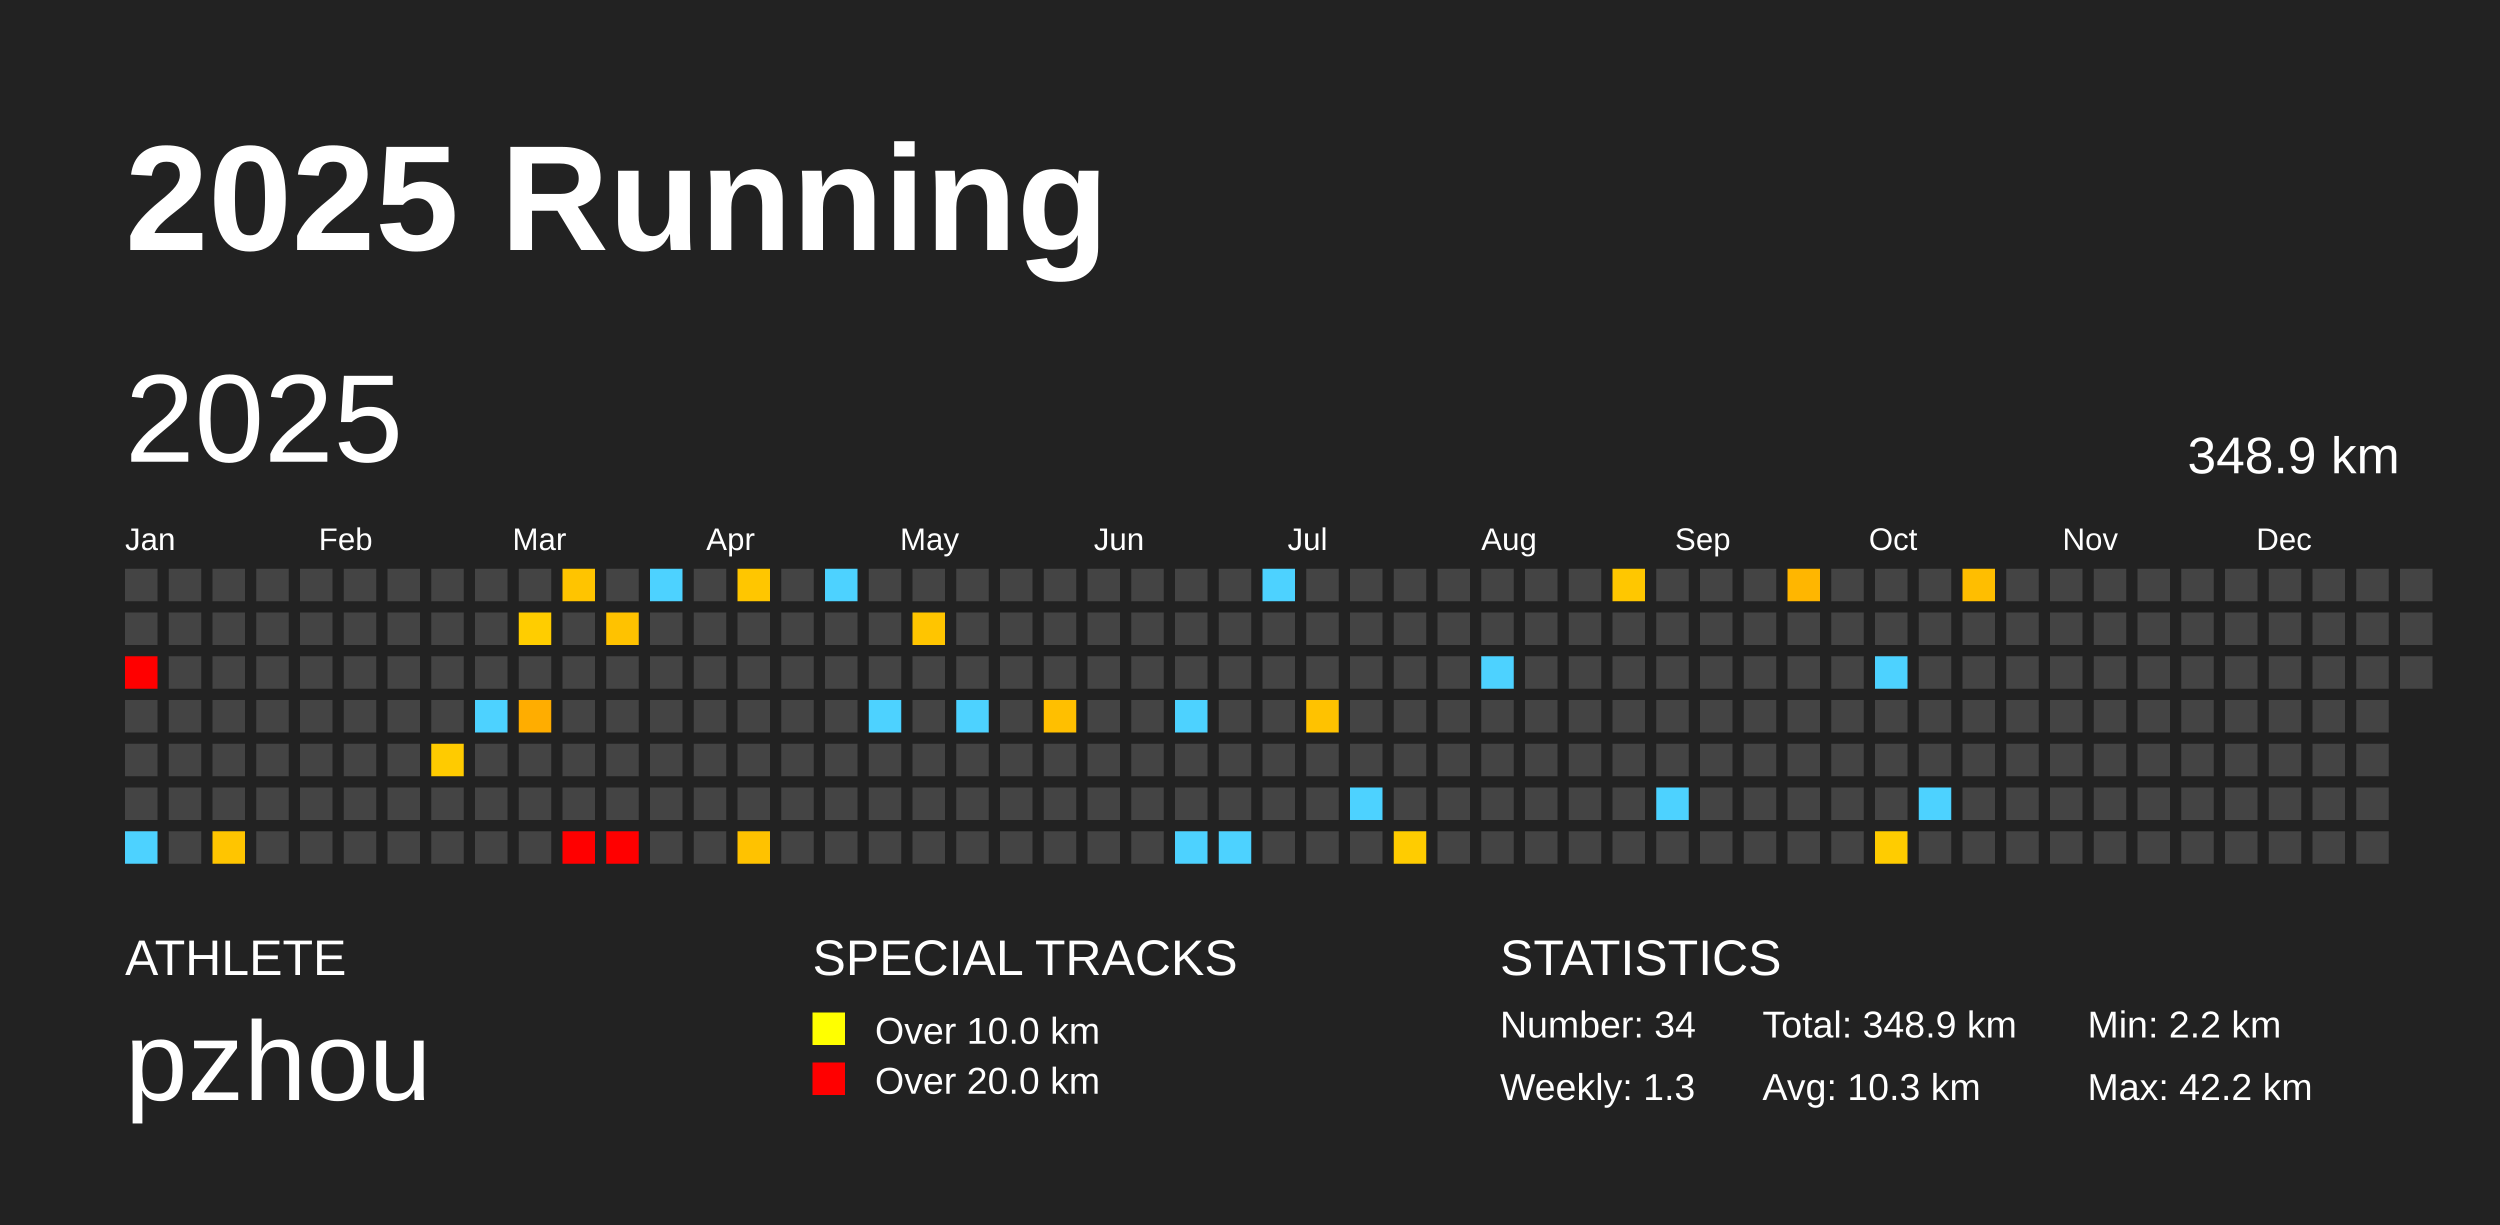
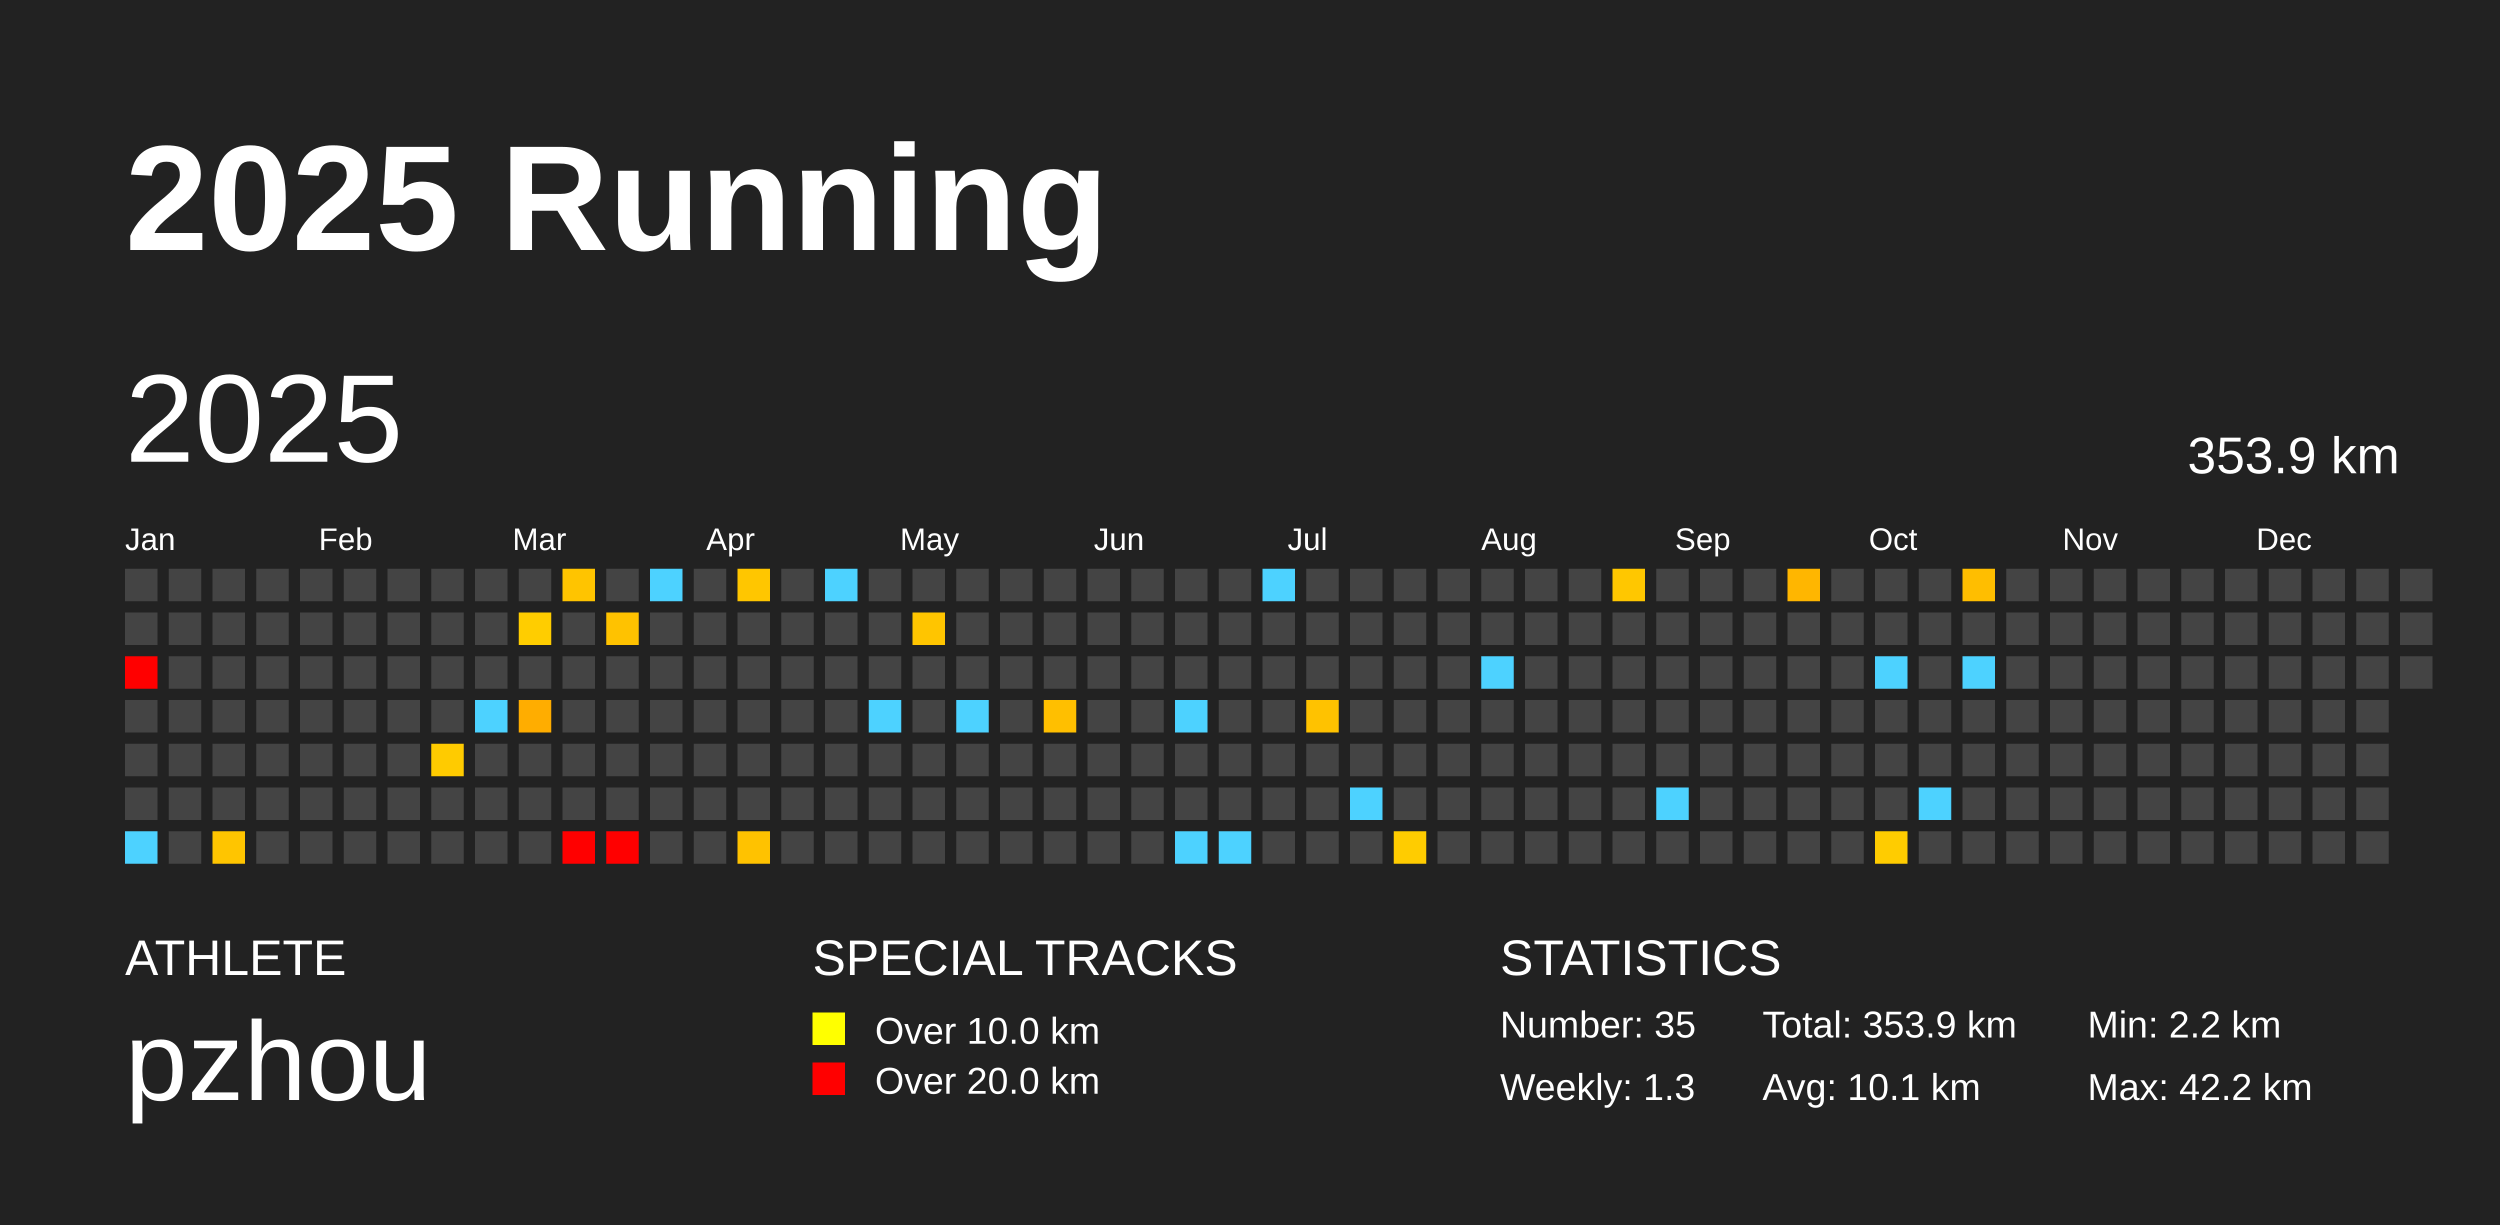
<svg xmlns="http://www.w3.org/2000/svg" baseProfile="full" height="98mm" version="1.1" viewBox="0,0,200,98" width="200mm">
  <defs />
  <rect fill="#222222" height="98" width="200" x="0" y="0" />
  <text fill="#FFFFFF" style="font-size:12px; font-family:Arial; font-weight:bold;" x="10" y="20">2025 Running</text>
  <text fill="#FFFFFF" style="font-size:4px; font-family:Arial" x="10" y="78">ATHLETE</text>
  <text fill="#FFFFFF" style="font-size:9px; font-family:Arial" x="10" y="88">pzhou</text>
  <text fill="#FFFFFF" style="font-size:4px; font-family:Arial" x="65" y="78">SPECIAL TRACKS</text>
  <rect fill="yellow" height="2.6" width="2.6" x="65" y="81" />
  <text fill="#FFFFFF" style="font-size:3px; font-family:Arial" x="70" y="83.5">Over 10.0 km</text>
  <rect fill="red" height="2.6" width="2.6" x="65" y="85" />
  <text fill="#FFFFFF" style="font-size:3px; font-family:Arial" x="70" y="87.5">Over 20.0 km</text>
  <text fill="#FFFFFF" style="font-size:4px; font-family:Arial" x="120" y="78">STATISTICS</text>
-   <text fill="#FFFFFF" style="font-size:3px; font-family:Arial" x="120" y="83">Number: 34</text>
+   <text fill="#FFFFFF" style="font-size:3px; font-family:Arial" x="120" y="83">Number: 35</text>
  <text fill="#FFFFFF" style="font-size:3px; font-family:Arial" x="120" y="88">Weekly: 1.3</text>
-   <text fill="#FFFFFF" style="font-size:3px; font-family:Arial" x="141" y="83">Total: 348.9 km</text>
-   <text fill="#FFFFFF" style="font-size:3px; font-family:Arial" x="141" y="88">Avg: 10.3 km</text>
+   <text fill="#FFFFFF" style="font-size:3px; font-family:Arial" x="141" y="83">Total: 353.9 km</text>
+   <text fill="#FFFFFF" style="font-size:3px; font-family:Arial" x="141" y="88">Avg: 10.1 km</text>
  <text fill="#FFFFFF" style="font-size:3px; font-family:Arial" x="167" y="83">Min: 2.2 km</text>
  <text fill="#FFFFFF" style="font-size:3px; font-family:Arial" x="167" y="88">Max: 42.2 km</text>
  <text dominant-baseline="hanging" fill="#FFFFFF" style="font-size:10.0px; font-family:Arial;" x="10" y="30">2025</text>
-   <text dominant-baseline="hanging" fill="#FFFFFF" style="font-size:4.125px; font-family:Arial;" x="175" y="35">348.9 km</text>
+   <text dominant-baseline="hanging" fill="#FFFFFF" style="font-size:4.125px; font-family:Arial;" x="175" y="35">353.9 km</text>
  <text fill="#FFFFFF" style="font-size:2.5px; font-family:Arial" x="10.0" y="44">Jan</text>
  <text fill="#FFFFFF" style="font-size:2.5px; font-family:Arial" x="25.5" y="44">Feb</text>
  <text fill="#FFFFFF" style="font-size:2.5px; font-family:Arial" x="41.0" y="44">Mar</text>
  <text fill="#FFFFFF" style="font-size:2.5px; font-family:Arial" x="56.5" y="44">Apr</text>
  <text fill="#FFFFFF" style="font-size:2.5px; font-family:Arial" x="72.0" y="44">May</text>
  <text fill="#FFFFFF" style="font-size:2.5px; font-family:Arial" x="87.5" y="44">Jun</text>
  <text fill="#FFFFFF" style="font-size:2.5px; font-family:Arial" x="103.0" y="44">Jul</text>
  <text fill="#FFFFFF" style="font-size:2.5px; font-family:Arial" x="118.5" y="44">Aug</text>
  <text fill="#FFFFFF" style="font-size:2.5px; font-family:Arial" x="134.0" y="44">Sep</text>
  <text fill="#FFFFFF" style="font-size:2.5px; font-family:Arial" x="149.5" y="44">Oct</text>
  <text fill="#FFFFFF" style="font-size:2.5px; font-family:Arial" x="165.0" y="44">Nov</text>
  <text fill="#FFFFFF" style="font-size:2.5px; font-family:Arial" x="180.5" y="44">Dec</text>
  <rect fill="#444444" height="2.6" width="2.6" x="10.0" y="45.5" />
  <rect fill="#444444" height="2.6" width="2.6" x="10.0" y="49.0" />
  <rect fill="red" height="2.6" width="2.6" x="10.0" y="52.5" />
  <rect fill="#444444" height="2.6" width="2.6" x="10.0" y="56.0" />
  <rect fill="#444444" height="2.6" width="2.6" x="10.0" y="59.5" />
  <rect fill="#444444" height="2.6" width="2.6" x="10.0" y="63.0" />
  <rect fill="#4dd2ff" height="2.6" width="2.6" x="10.0" y="66.5" />
  <rect fill="#444444" height="2.6" width="2.6" x="13.5" y="45.5" />
  <rect fill="#444444" height="2.6" width="2.6" x="13.5" y="49.0" />
  <rect fill="#444444" height="2.6" width="2.6" x="13.5" y="52.5" />
  <rect fill="#444444" height="2.6" width="2.6" x="13.5" y="56.0" />
  <rect fill="#444444" height="2.6" width="2.6" x="13.5" y="59.5" />
  <rect fill="#444444" height="2.6" width="2.6" x="13.5" y="63.0" />
  <rect fill="#444444" height="2.6" width="2.6" x="13.5" y="66.5" />
  <rect fill="#444444" height="2.6" width="2.6" x="17.0" y="45.5" />
  <rect fill="#444444" height="2.6" width="2.6" x="17.0" y="49.0" />
  <rect fill="#444444" height="2.6" width="2.6" x="17.0" y="52.5" />
  <rect fill="#444444" height="2.6" width="2.6" x="17.0" y="56.0" />
  <rect fill="#444444" height="2.6" width="2.6" x="17.0" y="59.5" />
  <rect fill="#444444" height="2.6" width="2.6" x="17.0" y="63.0" />
  <rect fill="#ffc500" height="2.6" width="2.6" x="17.0" y="66.5" />
  <rect fill="#444444" height="2.6" width="2.6" x="20.5" y="45.5" />
  <rect fill="#444444" height="2.6" width="2.6" x="20.5" y="49.0" />
  <rect fill="#444444" height="2.6" width="2.6" x="20.5" y="52.5" />
  <rect fill="#444444" height="2.6" width="2.6" x="20.5" y="56.0" />
  <rect fill="#444444" height="2.6" width="2.6" x="20.5" y="59.5" />
  <rect fill="#444444" height="2.6" width="2.6" x="20.5" y="63.0" />
  <rect fill="#444444" height="2.6" width="2.6" x="20.5" y="66.5" />
  <rect fill="#444444" height="2.6" width="2.6" x="24.0" y="45.5" />
  <rect fill="#444444" height="2.6" width="2.6" x="24.0" y="49.0" />
  <rect fill="#444444" height="2.6" width="2.6" x="24.0" y="52.5" />
  <rect fill="#444444" height="2.6" width="2.6" x="24.0" y="56.0" />
  <rect fill="#444444" height="2.6" width="2.6" x="24.0" y="59.5" />
  <rect fill="#444444" height="2.6" width="2.6" x="24.0" y="63.0" />
  <rect fill="#444444" height="2.6" width="2.6" x="24.0" y="66.5" />
  <rect fill="#444444" height="2.6" width="2.6" x="27.5" y="45.5" />
  <rect fill="#444444" height="2.6" width="2.6" x="27.5" y="49.0" />
  <rect fill="#444444" height="2.6" width="2.6" x="27.5" y="52.5" />
  <rect fill="#444444" height="2.6" width="2.6" x="27.5" y="56.0" />
  <rect fill="#444444" height="2.6" width="2.6" x="27.5" y="59.5" />
  <rect fill="#444444" height="2.6" width="2.6" x="27.5" y="63.0" />
  <rect fill="#444444" height="2.6" width="2.6" x="27.5" y="66.5" />
  <rect fill="#444444" height="2.6" width="2.6" x="31.0" y="45.5" />
  <rect fill="#444444" height="2.6" width="2.6" x="31.0" y="49.0" />
  <rect fill="#444444" height="2.6" width="2.6" x="31.0" y="52.5" />
  <rect fill="#444444" height="2.6" width="2.6" x="31.0" y="56.0" />
  <rect fill="#444444" height="2.6" width="2.6" x="31.0" y="59.5" />
  <rect fill="#444444" height="2.6" width="2.6" x="31.0" y="63.0" />
  <rect fill="#444444" height="2.6" width="2.6" x="31.0" y="66.5" />
  <rect fill="#444444" height="2.6" width="2.6" x="34.5" y="45.5" />
  <rect fill="#444444" height="2.6" width="2.6" x="34.5" y="49.0" />
  <rect fill="#444444" height="2.6" width="2.6" x="34.5" y="52.5" />
  <rect fill="#444444" height="2.6" width="2.6" x="34.5" y="56.0" />
  <rect fill="#ffcb00" height="2.6" width="2.6" x="34.5" y="59.5" />
  <rect fill="#444444" height="2.6" width="2.6" x="34.5" y="63.0" />
  <rect fill="#444444" height="2.6" width="2.6" x="34.5" y="66.5" />
  <rect fill="#444444" height="2.6" width="2.6" x="38.0" y="45.5" />
  <rect fill="#444444" height="2.6" width="2.6" x="38.0" y="49.0" />
  <rect fill="#444444" height="2.6" width="2.6" x="38.0" y="52.5" />
  <rect fill="#4dd2ff" height="2.6" width="2.6" x="38.0" y="56.0" />
  <rect fill="#444444" height="2.6" width="2.6" x="38.0" y="59.5" />
  <rect fill="#444444" height="2.6" width="2.6" x="38.0" y="63.0" />
  <rect fill="#444444" height="2.6" width="2.6" x="38.0" y="66.5" />
  <rect fill="#444444" height="2.6" width="2.6" x="41.5" y="45.5" />
  <rect fill="#ffcd00" height="2.6" width="2.6" x="41.5" y="49.0" />
  <rect fill="#444444" height="2.6" width="2.6" x="41.5" y="52.5" />
  <rect fill="#ffad00" height="2.6" width="2.6" x="41.5" y="56.0" />
  <rect fill="#444444" height="2.6" width="2.6" x="41.5" y="59.5" />
  <rect fill="#444444" height="2.6" width="2.6" x="41.5" y="63.0" />
  <rect fill="#444444" height="2.6" width="2.6" x="41.5" y="66.5" />
  <rect fill="#ffc400" height="2.6" width="2.6" x="45.0" y="45.5" />
  <rect fill="#444444" height="2.6" width="2.6" x="45.0" y="49.0" />
  <rect fill="#444444" height="2.6" width="2.6" x="45.0" y="52.5" />
  <rect fill="#444444" height="2.6" width="2.6" x="45.0" y="56.0" />
  <rect fill="#444444" height="2.6" width="2.6" x="45.0" y="59.5" />
  <rect fill="#444444" height="2.6" width="2.6" x="45.0" y="63.0" />
  <rect fill="red" height="2.6" width="2.6" x="45.0" y="66.5" />
  <rect fill="#444444" height="2.6" width="2.6" x="48.5" y="45.5" />
  <rect fill="#ffc200" height="2.6" width="2.6" x="48.5" y="49.0" />
  <rect fill="#444444" height="2.6" width="2.6" x="48.5" y="52.5" />
  <rect fill="#444444" height="2.6" width="2.6" x="48.5" y="56.0" />
  <rect fill="#444444" height="2.6" width="2.6" x="48.5" y="59.5" />
  <rect fill="#444444" height="2.6" width="2.6" x="48.5" y="63.0" />
  <rect fill="red" height="2.6" width="2.6" x="48.5" y="66.5" />
  <rect fill="#4dd2ff" height="2.6" width="2.6" x="52.0" y="45.5" />
  <rect fill="#444444" height="2.6" width="2.6" x="52.0" y="49.0" />
  <rect fill="#444444" height="2.6" width="2.6" x="52.0" y="52.5" />
  <rect fill="#444444" height="2.6" width="2.6" x="52.0" y="56.0" />
  <rect fill="#444444" height="2.6" width="2.6" x="52.0" y="59.5" />
  <rect fill="#444444" height="2.6" width="2.6" x="52.0" y="63.0" />
  <rect fill="#444444" height="2.6" width="2.6" x="52.0" y="66.5" />
  <rect fill="#444444" height="2.6" width="2.6" x="55.5" y="45.5" />
  <rect fill="#444444" height="2.6" width="2.6" x="55.5" y="49.0" />
  <rect fill="#444444" height="2.6" width="2.6" x="55.5" y="52.5" />
  <rect fill="#444444" height="2.6" width="2.6" x="55.5" y="56.0" />
  <rect fill="#444444" height="2.6" width="2.6" x="55.5" y="59.5" />
  <rect fill="#444444" height="2.6" width="2.6" x="55.5" y="63.0" />
  <rect fill="#444444" height="2.6" width="2.6" x="55.5" y="66.5" />
  <rect fill="#ffc600" height="2.6" width="2.6" x="59.0" y="45.5" />
  <rect fill="#444444" height="2.6" width="2.6" x="59.0" y="49.0" />
  <rect fill="#444444" height="2.6" width="2.6" x="59.0" y="52.5" />
  <rect fill="#444444" height="2.6" width="2.6" x="59.0" y="56.0" />
  <rect fill="#444444" height="2.6" width="2.6" x="59.0" y="59.5" />
  <rect fill="#444444" height="2.6" width="2.6" x="59.0" y="63.0" />
  <rect fill="#ffc200" height="2.6" width="2.6" x="59.0" y="66.5" />
  <rect fill="#444444" height="2.6" width="2.6" x="62.5" y="45.5" />
  <rect fill="#444444" height="2.6" width="2.6" x="62.5" y="49.0" />
  <rect fill="#444444" height="2.6" width="2.6" x="62.5" y="52.5" />
  <rect fill="#444444" height="2.6" width="2.6" x="62.5" y="56.0" />
  <rect fill="#444444" height="2.6" width="2.6" x="62.5" y="59.5" />
  <rect fill="#444444" height="2.6" width="2.6" x="62.5" y="63.0" />
  <rect fill="#444444" height="2.6" width="2.6" x="62.5" y="66.5" />
  <rect fill="#4dd2ff" height="2.6" width="2.6" x="66.0" y="45.5" />
  <rect fill="#444444" height="2.6" width="2.6" x="66.0" y="49.0" />
  <rect fill="#444444" height="2.6" width="2.6" x="66.0" y="52.5" />
  <rect fill="#444444" height="2.6" width="2.6" x="66.0" y="56.0" />
  <rect fill="#444444" height="2.6" width="2.6" x="66.0" y="59.5" />
  <rect fill="#444444" height="2.6" width="2.6" x="66.0" y="63.0" />
  <rect fill="#444444" height="2.6" width="2.6" x="66.0" y="66.5" />
  <rect fill="#444444" height="2.6" width="2.6" x="69.5" y="45.5" />
  <rect fill="#444444" height="2.6" width="2.6" x="69.5" y="49.0" />
  <rect fill="#444444" height="2.6" width="2.6" x="69.5" y="52.5" />
  <rect fill="#4dd2ff" height="2.6" width="2.6" x="69.5" y="56.0" />
  <rect fill="#444444" height="2.6" width="2.6" x="69.5" y="59.5" />
  <rect fill="#444444" height="2.6" width="2.6" x="69.5" y="63.0" />
  <rect fill="#444444" height="2.6" width="2.6" x="69.5" y="66.5" />
  <rect fill="#444444" height="2.6" width="2.6" x="73.0" y="45.5" />
  <rect fill="#ffc500" height="2.6" width="2.6" x="73.0" y="49.0" />
  <rect fill="#444444" height="2.6" width="2.6" x="73.0" y="52.5" />
  <rect fill="#444444" height="2.6" width="2.6" x="73.0" y="56.0" />
  <rect fill="#444444" height="2.6" width="2.6" x="73.0" y="59.5" />
  <rect fill="#444444" height="2.6" width="2.6" x="73.0" y="63.0" />
  <rect fill="#444444" height="2.6" width="2.6" x="73.0" y="66.5" />
  <rect fill="#444444" height="2.6" width="2.6" x="76.5" y="45.5" />
  <rect fill="#444444" height="2.6" width="2.6" x="76.5" y="49.0" />
  <rect fill="#444444" height="2.6" width="2.6" x="76.5" y="52.5" />
  <rect fill="#4dd2ff" height="2.6" width="2.6" x="76.5" y="56.0" />
  <rect fill="#444444" height="2.6" width="2.6" x="76.5" y="59.5" />
  <rect fill="#444444" height="2.6" width="2.6" x="76.5" y="63.0" />
  <rect fill="#444444" height="2.6" width="2.6" x="76.5" y="66.5" />
  <rect fill="#444444" height="2.6" width="2.6" x="80.0" y="45.5" />
  <rect fill="#444444" height="2.6" width="2.6" x="80.0" y="49.0" />
  <rect fill="#444444" height="2.6" width="2.6" x="80.0" y="52.5" />
  <rect fill="#444444" height="2.6" width="2.6" x="80.0" y="56.0" />
  <rect fill="#444444" height="2.6" width="2.6" x="80.0" y="59.5" />
  <rect fill="#444444" height="2.6" width="2.6" x="80.0" y="63.0" />
  <rect fill="#444444" height="2.6" width="2.6" x="80.0" y="66.5" />
  <rect fill="#444444" height="2.6" width="2.6" x="83.5" y="45.5" />
  <rect fill="#444444" height="2.6" width="2.6" x="83.5" y="49.0" />
  <rect fill="#444444" height="2.6" width="2.6" x="83.5" y="52.5" />
  <rect fill="#ffbf00" height="2.6" width="2.6" x="83.5" y="56.0" />
  <rect fill="#444444" height="2.6" width="2.6" x="83.5" y="59.5" />
  <rect fill="#444444" height="2.6" width="2.6" x="83.5" y="63.0" />
  <rect fill="#444444" height="2.6" width="2.6" x="83.5" y="66.5" />
  <rect fill="#444444" height="2.6" width="2.6" x="87.0" y="45.5" />
  <rect fill="#444444" height="2.6" width="2.6" x="87.0" y="49.0" />
  <rect fill="#444444" height="2.6" width="2.6" x="87.0" y="52.5" />
  <rect fill="#444444" height="2.6" width="2.6" x="87.0" y="56.0" />
  <rect fill="#444444" height="2.6" width="2.6" x="87.0" y="59.5" />
  <rect fill="#444444" height="2.6" width="2.6" x="87.0" y="63.0" />
  <rect fill="#444444" height="2.6" width="2.6" x="87.0" y="66.5" />
  <rect fill="#444444" height="2.6" width="2.6" x="90.5" y="45.5" />
  <rect fill="#444444" height="2.6" width="2.6" x="90.5" y="49.0" />
  <rect fill="#444444" height="2.6" width="2.6" x="90.5" y="52.5" />
  <rect fill="#444444" height="2.6" width="2.6" x="90.5" y="56.0" />
  <rect fill="#444444" height="2.6" width="2.6" x="90.5" y="59.5" />
  <rect fill="#444444" height="2.6" width="2.6" x="90.5" y="63.0" />
  <rect fill="#444444" height="2.6" width="2.6" x="90.5" y="66.5" />
  <rect fill="#444444" height="2.6" width="2.6" x="94.0" y="45.5" />
  <rect fill="#444444" height="2.6" width="2.6" x="94.0" y="49.0" />
  <rect fill="#444444" height="2.6" width="2.6" x="94.0" y="52.5" />
  <rect fill="#4dd2ff" height="2.6" width="2.6" x="94.0" y="56.0" />
  <rect fill="#444444" height="2.6" width="2.6" x="94.0" y="59.5" />
  <rect fill="#444444" height="2.6" width="2.6" x="94.0" y="63.0" />
  <rect fill="#4dd2ff" height="2.6" width="2.6" x="94.0" y="66.5" />
  <rect fill="#444444" height="2.6" width="2.6" x="97.5" y="45.5" />
  <rect fill="#444444" height="2.6" width="2.6" x="97.5" y="49.0" />
  <rect fill="#444444" height="2.6" width="2.6" x="97.5" y="52.5" />
  <rect fill="#444444" height="2.6" width="2.6" x="97.5" y="56.0" />
  <rect fill="#444444" height="2.6" width="2.6" x="97.5" y="59.5" />
  <rect fill="#444444" height="2.6" width="2.6" x="97.5" y="63.0" />
  <rect fill="#4dd2ff" height="2.6" width="2.6" x="97.5" y="66.5" />
  <rect fill="#4dd2ff" height="2.6" width="2.6" x="101.0" y="45.5" />
  <rect fill="#444444" height="2.6" width="2.6" x="101.0" y="49.0" />
  <rect fill="#444444" height="2.6" width="2.6" x="101.0" y="52.5" />
  <rect fill="#444444" height="2.6" width="2.6" x="101.0" y="56.0" />
  <rect fill="#444444" height="2.6" width="2.6" x="101.0" y="59.5" />
  <rect fill="#444444" height="2.6" width="2.6" x="101.0" y="63.0" />
  <rect fill="#444444" height="2.6" width="2.6" x="101.0" y="66.5" />
  <rect fill="#444444" height="2.6" width="2.6" x="104.5" y="45.5" />
  <rect fill="#444444" height="2.6" width="2.6" x="104.5" y="49.0" />
  <rect fill="#444444" height="2.6" width="2.6" x="104.5" y="52.5" />
  <rect fill="#ffc200" height="2.6" width="2.6" x="104.5" y="56.0" />
  <rect fill="#444444" height="2.6" width="2.6" x="104.5" y="59.5" />
  <rect fill="#444444" height="2.6" width="2.6" x="104.5" y="63.0" />
  <rect fill="#444444" height="2.6" width="2.6" x="104.5" y="66.5" />
  <rect fill="#444444" height="2.6" width="2.6" x="108.0" y="45.5" />
  <rect fill="#444444" height="2.6" width="2.6" x="108.0" y="49.0" />
  <rect fill="#444444" height="2.6" width="2.6" x="108.0" y="52.5" />
  <rect fill="#444444" height="2.6" width="2.6" x="108.0" y="56.0" />
  <rect fill="#444444" height="2.6" width="2.6" x="108.0" y="59.5" />
  <rect fill="#4dd2ff" height="2.6" width="2.6" x="108.0" y="63.0" />
  <rect fill="#444444" height="2.6" width="2.6" x="108.0" y="66.5" />
  <rect fill="#444444" height="2.6" width="2.6" x="111.5" y="45.5" />
  <rect fill="#444444" height="2.6" width="2.6" x="111.5" y="49.0" />
  <rect fill="#444444" height="2.6" width="2.6" x="111.5" y="52.5" />
  <rect fill="#444444" height="2.6" width="2.6" x="111.5" y="56.0" />
  <rect fill="#444444" height="2.6" width="2.6" x="111.5" y="59.5" />
  <rect fill="#444444" height="2.6" width="2.6" x="111.5" y="63.0" />
  <rect fill="#ffcc00" height="2.6" width="2.6" x="111.5" y="66.5" />
  <rect fill="#444444" height="2.6" width="2.6" x="115.0" y="45.5" />
  <rect fill="#444444" height="2.6" width="2.6" x="115.0" y="49.0" />
  <rect fill="#444444" height="2.6" width="2.6" x="115.0" y="52.5" />
  <rect fill="#444444" height="2.6" width="2.6" x="115.0" y="56.0" />
  <rect fill="#444444" height="2.6" width="2.6" x="115.0" y="59.5" />
  <rect fill="#444444" height="2.6" width="2.6" x="115.0" y="63.0" />
  <rect fill="#444444" height="2.6" width="2.6" x="115.0" y="66.5" />
  <rect fill="#444444" height="2.6" width="2.6" x="118.5" y="45.5" />
  <rect fill="#444444" height="2.6" width="2.6" x="118.5" y="49.0" />
  <rect fill="#4dd2ff" height="2.6" width="2.6" x="118.5" y="52.5" />
  <rect fill="#444444" height="2.6" width="2.6" x="118.5" y="56.0" />
  <rect fill="#444444" height="2.6" width="2.6" x="118.5" y="59.5" />
  <rect fill="#444444" height="2.6" width="2.6" x="118.5" y="63.0" />
  <rect fill="#444444" height="2.6" width="2.6" x="118.5" y="66.5" />
  <rect fill="#444444" height="2.6" width="2.6" x="122.0" y="45.5" />
  <rect fill="#444444" height="2.6" width="2.6" x="122.0" y="49.0" />
  <rect fill="#444444" height="2.6" width="2.6" x="122.0" y="52.5" />
  <rect fill="#444444" height="2.6" width="2.6" x="122.0" y="56.0" />
  <rect fill="#444444" height="2.6" width="2.6" x="122.0" y="59.5" />
  <rect fill="#444444" height="2.6" width="2.6" x="122.0" y="63.0" />
  <rect fill="#444444" height="2.6" width="2.6" x="122.0" y="66.5" />
  <rect fill="#444444" height="2.6" width="2.6" x="125.5" y="45.5" />
  <rect fill="#444444" height="2.6" width="2.6" x="125.5" y="49.0" />
  <rect fill="#444444" height="2.6" width="2.6" x="125.5" y="52.5" />
  <rect fill="#444444" height="2.6" width="2.6" x="125.5" y="56.0" />
  <rect fill="#444444" height="2.6" width="2.6" x="125.5" y="59.5" />
  <rect fill="#444444" height="2.6" width="2.6" x="125.5" y="63.0" />
  <rect fill="#444444" height="2.6" width="2.6" x="125.5" y="66.5" />
  <rect fill="#ffc700" height="2.6" width="2.6" x="129.0" y="45.5" />
  <rect fill="#444444" height="2.6" width="2.6" x="129.0" y="49.0" />
  <rect fill="#444444" height="2.6" width="2.6" x="129.0" y="52.5" />
  <rect fill="#444444" height="2.6" width="2.6" x="129.0" y="56.0" />
  <rect fill="#444444" height="2.6" width="2.6" x="129.0" y="59.5" />
  <rect fill="#444444" height="2.6" width="2.6" x="129.0" y="63.0" />
  <rect fill="#444444" height="2.6" width="2.6" x="129.0" y="66.5" />
  <rect fill="#444444" height="2.6" width="2.6" x="132.5" y="45.5" />
  <rect fill="#444444" height="2.6" width="2.6" x="132.5" y="49.0" />
  <rect fill="#444444" height="2.6" width="2.6" x="132.5" y="52.5" />
  <rect fill="#444444" height="2.6" width="2.6" x="132.5" y="56.0" />
  <rect fill="#444444" height="2.6" width="2.6" x="132.5" y="59.5" />
  <rect fill="#4dd2ff" height="2.6" width="2.6" x="132.5" y="63.0" />
  <rect fill="#444444" height="2.6" width="2.6" x="132.5" y="66.5" />
  <rect fill="#444444" height="2.6" width="2.6" x="136.0" y="45.5" />
  <rect fill="#444444" height="2.6" width="2.6" x="136.0" y="49.0" />
  <rect fill="#444444" height="2.6" width="2.6" x="136.0" y="52.5" />
  <rect fill="#444444" height="2.6" width="2.6" x="136.0" y="56.0" />
  <rect fill="#444444" height="2.6" width="2.6" x="136.0" y="59.5" />
  <rect fill="#444444" height="2.6" width="2.6" x="136.0" y="63.0" />
  <rect fill="#444444" height="2.6" width="2.6" x="136.0" y="66.5" />
  <rect fill="#444444" height="2.6" width="2.6" x="139.5" y="45.5" />
  <rect fill="#444444" height="2.6" width="2.6" x="139.5" y="49.0" />
  <rect fill="#444444" height="2.6" width="2.6" x="139.5" y="52.5" />
  <rect fill="#444444" height="2.6" width="2.6" x="139.5" y="56.0" />
  <rect fill="#444444" height="2.6" width="2.6" x="139.5" y="59.5" />
  <rect fill="#444444" height="2.6" width="2.6" x="139.5" y="63.0" />
  <rect fill="#444444" height="2.6" width="2.6" x="139.5" y="66.5" />
  <rect fill="#ffb600" height="2.6" width="2.6" x="143.0" y="45.5" />
  <rect fill="#444444" height="2.6" width="2.6" x="143.0" y="49.0" />
  <rect fill="#444444" height="2.6" width="2.6" x="143.0" y="52.5" />
  <rect fill="#444444" height="2.6" width="2.6" x="143.0" y="56.0" />
  <rect fill="#444444" height="2.6" width="2.6" x="143.0" y="59.5" />
  <rect fill="#444444" height="2.6" width="2.6" x="143.0" y="63.0" />
  <rect fill="#444444" height="2.6" width="2.6" x="143.0" y="66.5" />
  <rect fill="#444444" height="2.6" width="2.6" x="146.5" y="45.5" />
  <rect fill="#444444" height="2.6" width="2.6" x="146.5" y="49.0" />
  <rect fill="#444444" height="2.6" width="2.6" x="146.5" y="52.5" />
  <rect fill="#444444" height="2.6" width="2.6" x="146.5" y="56.0" />
  <rect fill="#444444" height="2.6" width="2.6" x="146.5" y="59.5" />
  <rect fill="#444444" height="2.6" width="2.6" x="146.5" y="63.0" />
  <rect fill="#444444" height="2.6" width="2.6" x="146.5" y="66.5" />
  <rect fill="#444444" height="2.6" width="2.6" x="150.0" y="45.5" />
  <rect fill="#444444" height="2.6" width="2.6" x="150.0" y="49.0" />
  <rect fill="#4dd2ff" height="2.6" width="2.6" x="150.0" y="52.5" />
  <rect fill="#444444" height="2.6" width="2.6" x="150.0" y="56.0" />
  <rect fill="#444444" height="2.6" width="2.6" x="150.0" y="59.5" />
  <rect fill="#444444" height="2.6" width="2.6" x="150.0" y="63.0" />
  <rect fill="#ffcc00" height="2.6" width="2.6" x="150.0" y="66.5" />
  <rect fill="#444444" height="2.6" width="2.6" x="153.5" y="45.5" />
  <rect fill="#444444" height="2.6" width="2.6" x="153.5" y="49.0" />
  <rect fill="#444444" height="2.6" width="2.6" x="153.5" y="52.5" />
  <rect fill="#444444" height="2.6" width="2.6" x="153.5" y="56.0" />
  <rect fill="#444444" height="2.6" width="2.6" x="153.5" y="59.5" />
  <rect fill="#4dd2ff" height="2.6" width="2.6" x="153.5" y="63.0" />
  <rect fill="#444444" height="2.6" width="2.6" x="153.5" y="66.5" />
  <rect fill="#ffbe00" height="2.6" width="2.6" x="157.0" y="45.5" />
  <rect fill="#444444" height="2.6" width="2.6" x="157.0" y="49.0" />
-   <rect fill="#444444" height="2.6" width="2.6" x="157.0" y="52.5" />
+   <rect fill="#4dd2ff" height="2.6" width="2.6" x="157.0" y="52.5" />
  <rect fill="#444444" height="2.6" width="2.6" x="157.0" y="56.0" />
  <rect fill="#444444" height="2.6" width="2.6" x="157.0" y="59.5" />
  <rect fill="#444444" height="2.6" width="2.6" x="157.0" y="63.0" />
  <rect fill="#444444" height="2.6" width="2.6" x="157.0" y="66.5" />
  <rect fill="#444444" height="2.6" width="2.6" x="160.5" y="45.5" />
  <rect fill="#444444" height="2.6" width="2.6" x="160.5" y="49.0" />
  <rect fill="#444444" height="2.6" width="2.6" x="160.5" y="52.5" />
  <rect fill="#444444" height="2.6" width="2.6" x="160.5" y="56.0" />
  <rect fill="#444444" height="2.6" width="2.6" x="160.5" y="59.5" />
  <rect fill="#444444" height="2.6" width="2.6" x="160.5" y="63.0" />
  <rect fill="#444444" height="2.6" width="2.6" x="160.5" y="66.5" />
  <rect fill="#444444" height="2.6" width="2.6" x="164.0" y="45.5" />
  <rect fill="#444444" height="2.6" width="2.6" x="164.0" y="49.0" />
  <rect fill="#444444" height="2.6" width="2.6" x="164.0" y="52.5" />
  <rect fill="#444444" height="2.6" width="2.6" x="164.0" y="56.0" />
  <rect fill="#444444" height="2.6" width="2.6" x="164.0" y="59.5" />
  <rect fill="#444444" height="2.6" width="2.6" x="164.0" y="63.0" />
  <rect fill="#444444" height="2.6" width="2.6" x="164.0" y="66.5" />
  <rect fill="#444444" height="2.6" width="2.6" x="167.5" y="45.5" />
  <rect fill="#444444" height="2.6" width="2.6" x="167.5" y="49.0" />
  <rect fill="#444444" height="2.6" width="2.6" x="167.5" y="52.5" />
  <rect fill="#444444" height="2.6" width="2.6" x="167.5" y="56.0" />
  <rect fill="#444444" height="2.6" width="2.6" x="167.5" y="59.5" />
  <rect fill="#444444" height="2.6" width="2.6" x="167.5" y="63.0" />
  <rect fill="#444444" height="2.6" width="2.6" x="167.5" y="66.5" />
  <rect fill="#444444" height="2.6" width="2.6" x="171.0" y="45.5" />
  <rect fill="#444444" height="2.6" width="2.6" x="171.0" y="49.0" />
  <rect fill="#444444" height="2.6" width="2.6" x="171.0" y="52.5" />
  <rect fill="#444444" height="2.6" width="2.6" x="171.0" y="56.0" />
  <rect fill="#444444" height="2.6" width="2.6" x="171.0" y="59.5" />
  <rect fill="#444444" height="2.6" width="2.6" x="171.0" y="63.0" />
  <rect fill="#444444" height="2.6" width="2.6" x="171.0" y="66.5" />
  <rect fill="#444444" height="2.6" width="2.6" x="174.5" y="45.5" />
  <rect fill="#444444" height="2.6" width="2.6" x="174.5" y="49.0" />
  <rect fill="#444444" height="2.6" width="2.6" x="174.5" y="52.5" />
  <rect fill="#444444" height="2.6" width="2.6" x="174.5" y="56.0" />
  <rect fill="#444444" height="2.6" width="2.6" x="174.5" y="59.5" />
  <rect fill="#444444" height="2.6" width="2.6" x="174.5" y="63.0" />
  <rect fill="#444444" height="2.6" width="2.6" x="174.5" y="66.5" />
  <rect fill="#444444" height="2.6" width="2.6" x="178.0" y="45.5" />
  <rect fill="#444444" height="2.6" width="2.6" x="178.0" y="49.0" />
  <rect fill="#444444" height="2.6" width="2.6" x="178.0" y="52.5" />
  <rect fill="#444444" height="2.6" width="2.6" x="178.0" y="56.0" />
  <rect fill="#444444" height="2.6" width="2.6" x="178.0" y="59.5" />
  <rect fill="#444444" height="2.6" width="2.6" x="178.0" y="63.0" />
  <rect fill="#444444" height="2.6" width="2.6" x="178.0" y="66.5" />
  <rect fill="#444444" height="2.6" width="2.6" x="181.5" y="45.5" />
  <rect fill="#444444" height="2.6" width="2.6" x="181.5" y="49.0" />
  <rect fill="#444444" height="2.6" width="2.6" x="181.5" y="52.5" />
  <rect fill="#444444" height="2.6" width="2.6" x="181.5" y="56.0" />
  <rect fill="#444444" height="2.6" width="2.6" x="181.5" y="59.5" />
  <rect fill="#444444" height="2.6" width="2.6" x="181.5" y="63.0" />
  <rect fill="#444444" height="2.6" width="2.6" x="181.5" y="66.5" />
  <rect fill="#444444" height="2.6" width="2.6" x="185.0" y="45.5" />
  <rect fill="#444444" height="2.6" width="2.6" x="185.0" y="49.0" />
  <rect fill="#444444" height="2.6" width="2.6" x="185.0" y="52.5" />
  <rect fill="#444444" height="2.6" width="2.6" x="185.0" y="56.0" />
  <rect fill="#444444" height="2.6" width="2.6" x="185.0" y="59.5" />
  <rect fill="#444444" height="2.6" width="2.6" x="185.0" y="63.0" />
  <rect fill="#444444" height="2.6" width="2.6" x="185.0" y="66.5" />
  <rect fill="#444444" height="2.6" width="2.6" x="188.5" y="45.5" />
  <rect fill="#444444" height="2.6" width="2.6" x="188.5" y="49.0" />
  <rect fill="#444444" height="2.6" width="2.6" x="188.5" y="52.5" />
  <rect fill="#444444" height="2.6" width="2.6" x="188.5" y="56.0" />
  <rect fill="#444444" height="2.6" width="2.6" x="188.5" y="59.5" />
  <rect fill="#444444" height="2.6" width="2.6" x="188.5" y="63.0" />
  <rect fill="#444444" height="2.6" width="2.6" x="188.5" y="66.5" />
  <rect fill="#444444" height="2.6" width="2.6" x="192.0" y="45.5" />
  <rect fill="#444444" height="2.6" width="2.6" x="192.0" y="49.0" />
  <rect fill="#444444" height="2.6" width="2.6" x="192.0" y="52.5" />
</svg>
